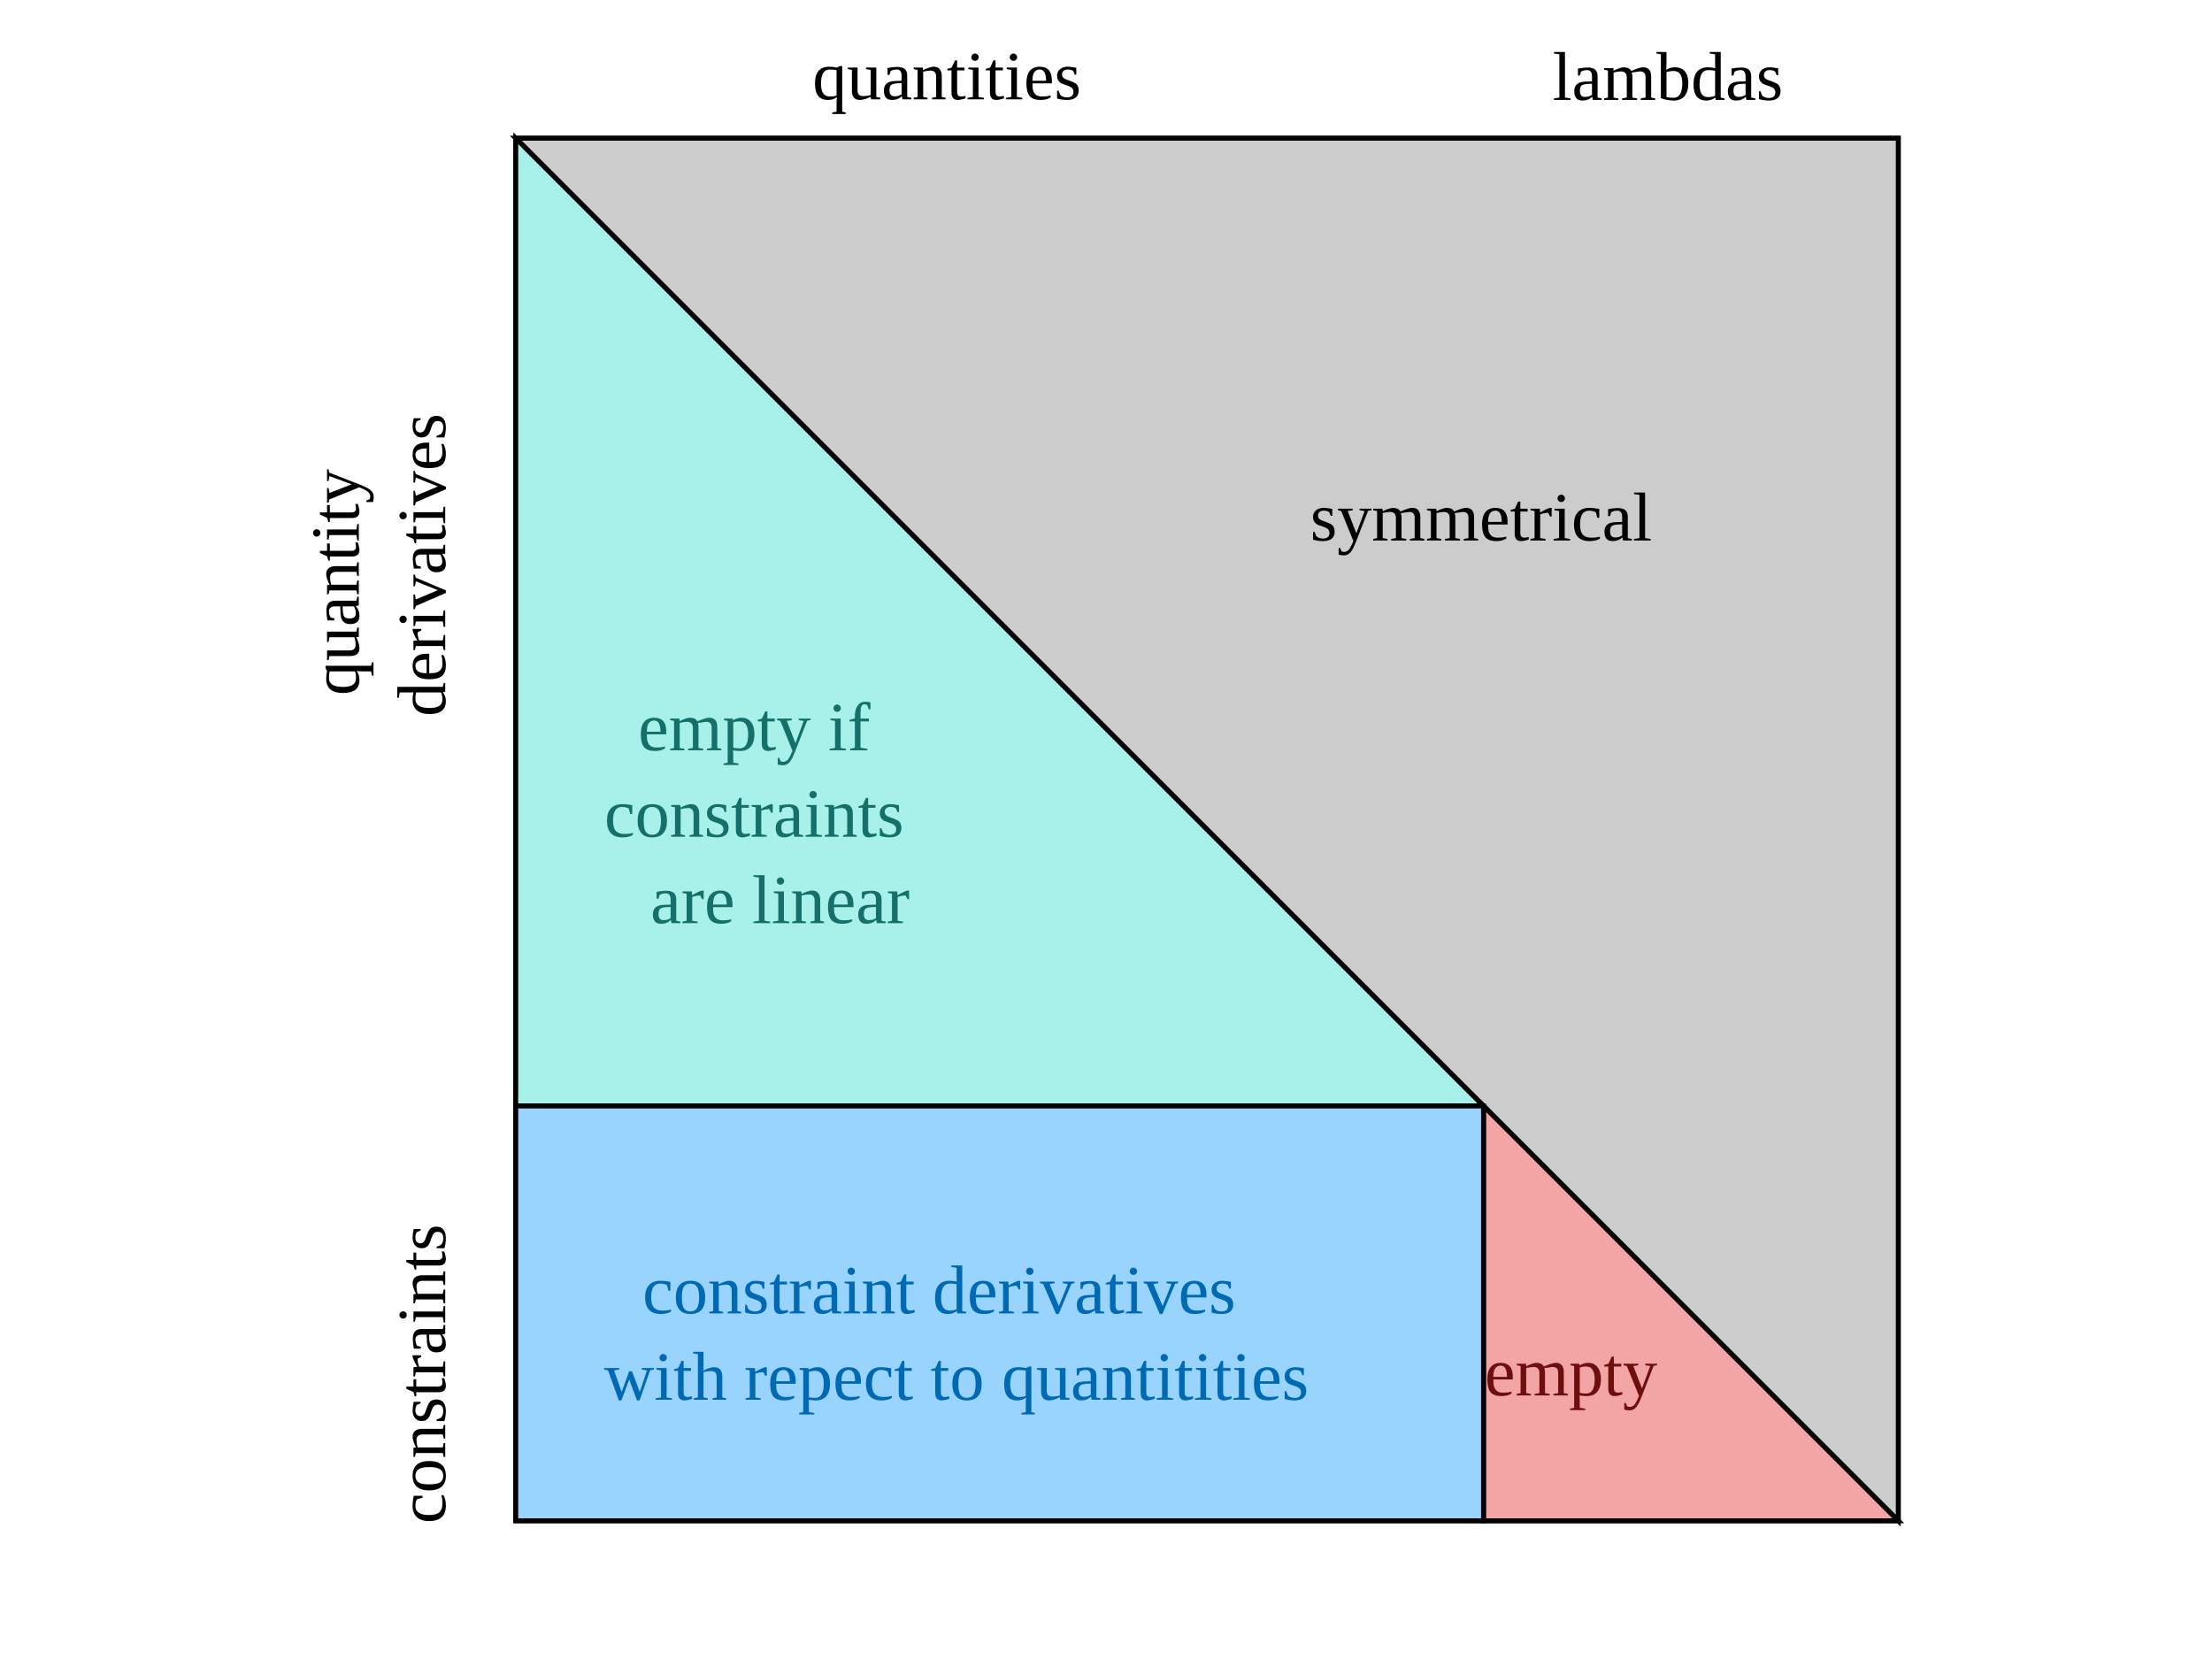
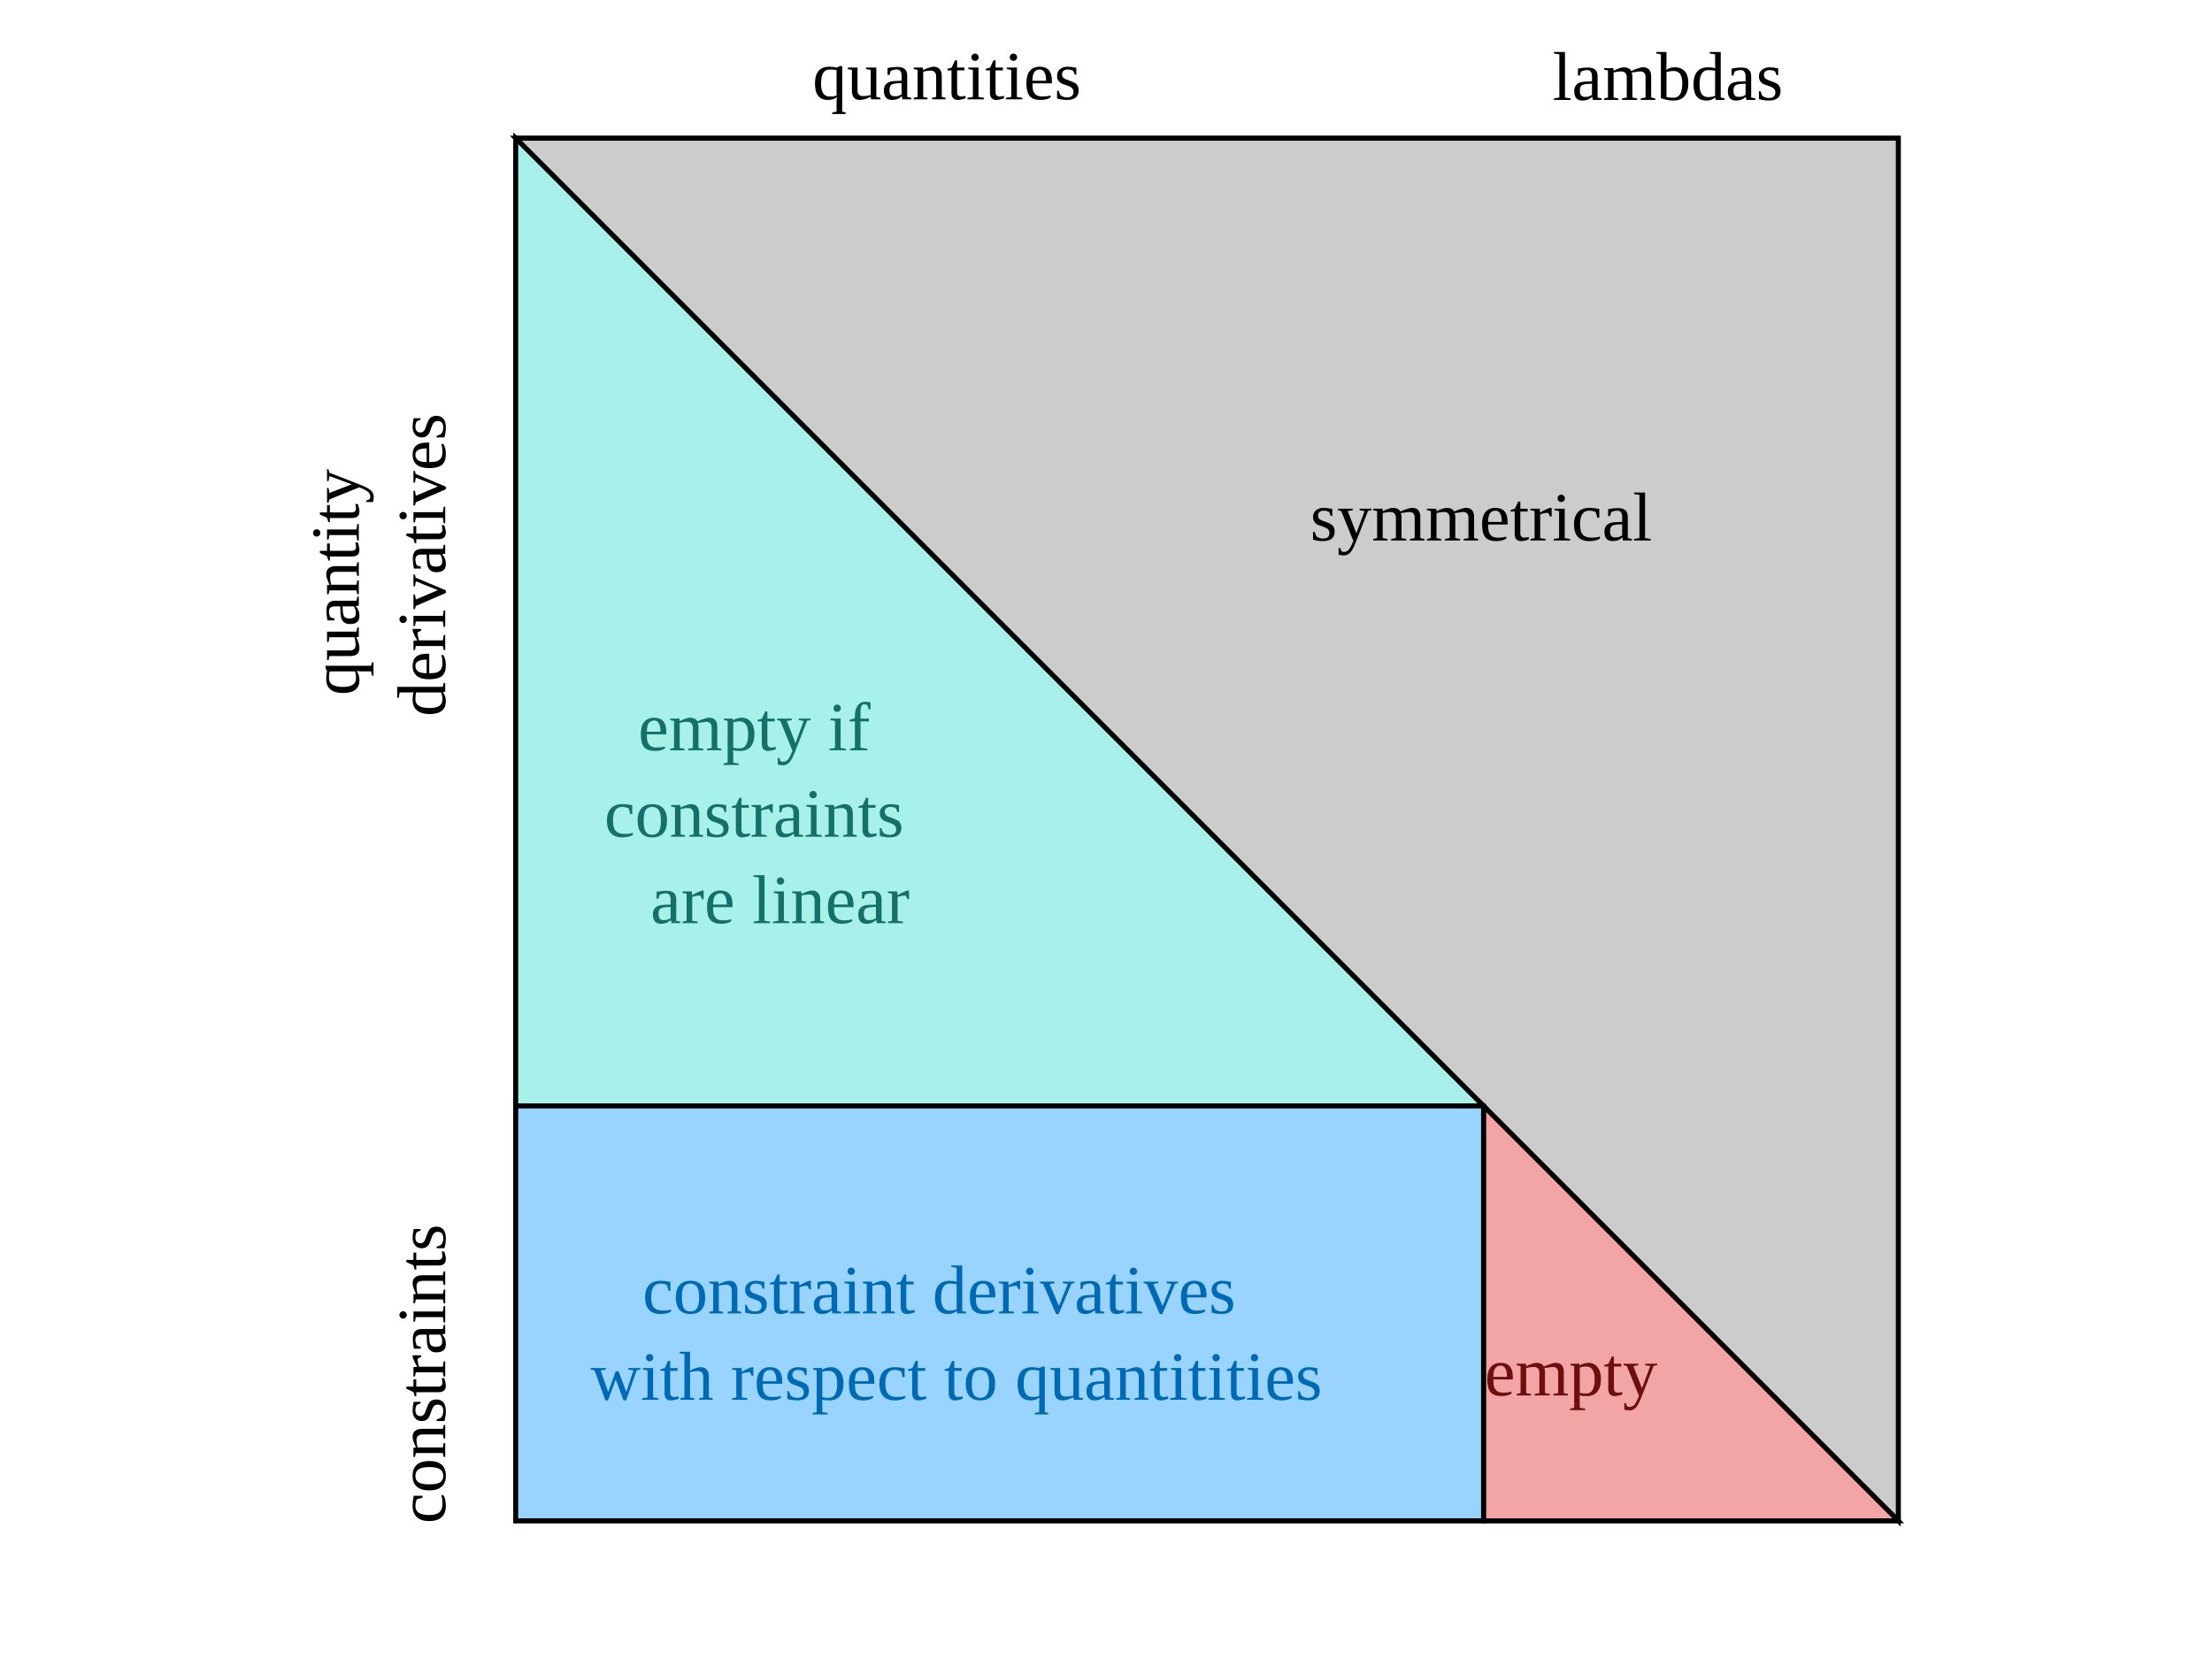
<svg xmlns="http://www.w3.org/2000/svg" width="160mm" height="120mm" viewBox="0 0 160 120" version="1.1" id="svg1">
  <defs id="defs1">
    </defs>
  <g id="layer1">
    <rect style="fill:none;stroke:#000000;stroke-width:0.353" id="rect7" width="100" height="100" x="37.307" y="10" />
    <path id="path18" style="fill:#cccccc;stroke:#000000;stroke-width:0.353" d="M 37.307,10 107.308,80 137.307,110 V 80 10 h -30 z" />
-     <path d="M 37.307,10 V 80 h 70 z" style="fill:#a8f0ea;stroke:#000000;stroke-width:0.353;fill-opacity:1" id="path17" />
+     <path d="M 37.307,10 V 80 h 70 z" style="fill:#a8f0ea;stroke:#000000;stroke-width:0.353;fill-opacity:1;stroke-dasharray:none" id="path17" />
    <path d="M 137.307,110 107.308,80 V 110 Z" style="fill:#f3a5a5;stroke:#000000;stroke-width:0.353;fill-opacity:1" id="path20" />
    <rect style="fill:#99d4ff;stroke:#000000;stroke-width:0.353;fill-opacity:1" id="rect11" width="70" height="30" x="37.307" y="80" />
    <text xml:space="preserve" style="font-size:5px;text-align:start;writing-mode:lr-tb;direction:ltr;text-anchor:start;fill:none;stroke:#000000;stroke-width:0.353" x="58.762" y="7.182" id="text11">
      <tspan id="tspan11" style="fill:#000000;stroke:none;stroke-width:0.353" x="58.762" y="7.182">quantities</tspan>
    </text>
    <text xml:space="preserve" style="font-size:5px;text-align:start;writing-mode:lr-tb;direction:ltr;text-anchor:start;fill:#000000;stroke:none;stroke-width:0.353" x="112.307" y="7.227" id="text12">
      <tspan id="tspan12" style="stroke-width:0.353" x="112.307" y="7.227">lambdas</tspan>
    </text>
    <text xml:space="preserve" style="font-size:5px;text-align:center;writing-mode:lr-tb;direction:ltr;text-anchor:middle;fill:#000000;stroke:none;stroke-width:0.353" x="-37.742" y="25.952" id="text13" transform="rotate(-90)">
      <tspan id="tspan13" style="text-align:center;writing-mode:lr-tb;text-anchor:middle;stroke-width:0.353" x="-37.742" y="25.952">quantity</tspan>
      <tspan style="text-align:center;writing-mode:lr-tb;text-anchor:middle;stroke-width:0.353" x="-37.742" y="32.202" id="tspan14">derivatives</tspan>
    </text>
    <text xml:space="preserve" style="font-size:5px;text-align:center;writing-mode:lr-tb;direction:ltr;text-anchor:middle;fill:#000000;stroke:none;stroke-width:0.353" x="-96.253" y="32.202" id="text15" transform="rotate(-90)">
      <tspan id="tspan15" style="stroke-width:0.353" x="-96.253" y="32.202">constraints</tspan>
    </text>
    <text xml:space="preserve" style="font-size:5px;text-align:center;writing-mode:lr-tb;direction:ltr;text-anchor:middle;fill:#0069b4;stroke:none;stroke-width:0.353" x="72.307" y="95" id="text16">
      <tspan id="tspan16" style="fill:#0069b4;stroke-width:0.353" x="72.307" y="95">constraint derivatives</tspan>
-       <tspan style="fill:#0069b4;stroke-width:0.353" x="72.307" y="101.25" id="tspan21">with repect to quantitities</tspan>
+       <tspan style="fill:#0069b4;stroke-width:0.353" x="72.307" y="101.25" id="tspan21">with respect to quantitities</tspan>
    </text>
    <text xml:space="preserve" style="font-size:5px;text-align:center;writing-mode:lr-tb;direction:ltr;text-anchor:middle;fill:#6d0f0e;stroke:none;stroke-width:0.353" x="116.754" y="100.935" id="text20">
      <tspan id="tspan20" style="fill:#6d0f0e;stroke:none;stroke-width:0.353" x="116.754" y="100.935">empty</tspan>
    </text>
    <text xml:space="preserve" style="font-size:5px;text-align:center;writing-mode:lr-tb;direction:ltr;text-anchor:middle;fill:#147069;stroke:none;stroke-width:0.353" x="59.549" y="54.273" id="text22">
      <tspan id="tspan22" style="text-align:center;text-anchor:middle;fill:#147069;stroke-width:0.353" x="59.549" y="54.273">empty if </tspan>
      <tspan style="text-align:center;text-anchor:middle;fill:#147069;stroke-width:0.353" x="59.549" y="60.523" id="tspan3">constraints </tspan>
      <tspan style="text-align:center;text-anchor:middle;fill:#147069;stroke-width:0.353" x="59.549" y="66.773" id="tspan2">are linear</tspan>
    </text>
    <text xml:space="preserve" style="font-size:5px;text-align:center;writing-mode:lr-tb;direction:ltr;text-anchor:middle;fill:#ececec;stroke-width:0.353" x="110.256" y="39.091" id="text1">
      <tspan id="tspan1" style="fill:#000000;stroke-width:0.353" x="110.256" y="39.091">symmetrical</tspan>
    </text>
  </g>
</svg>
